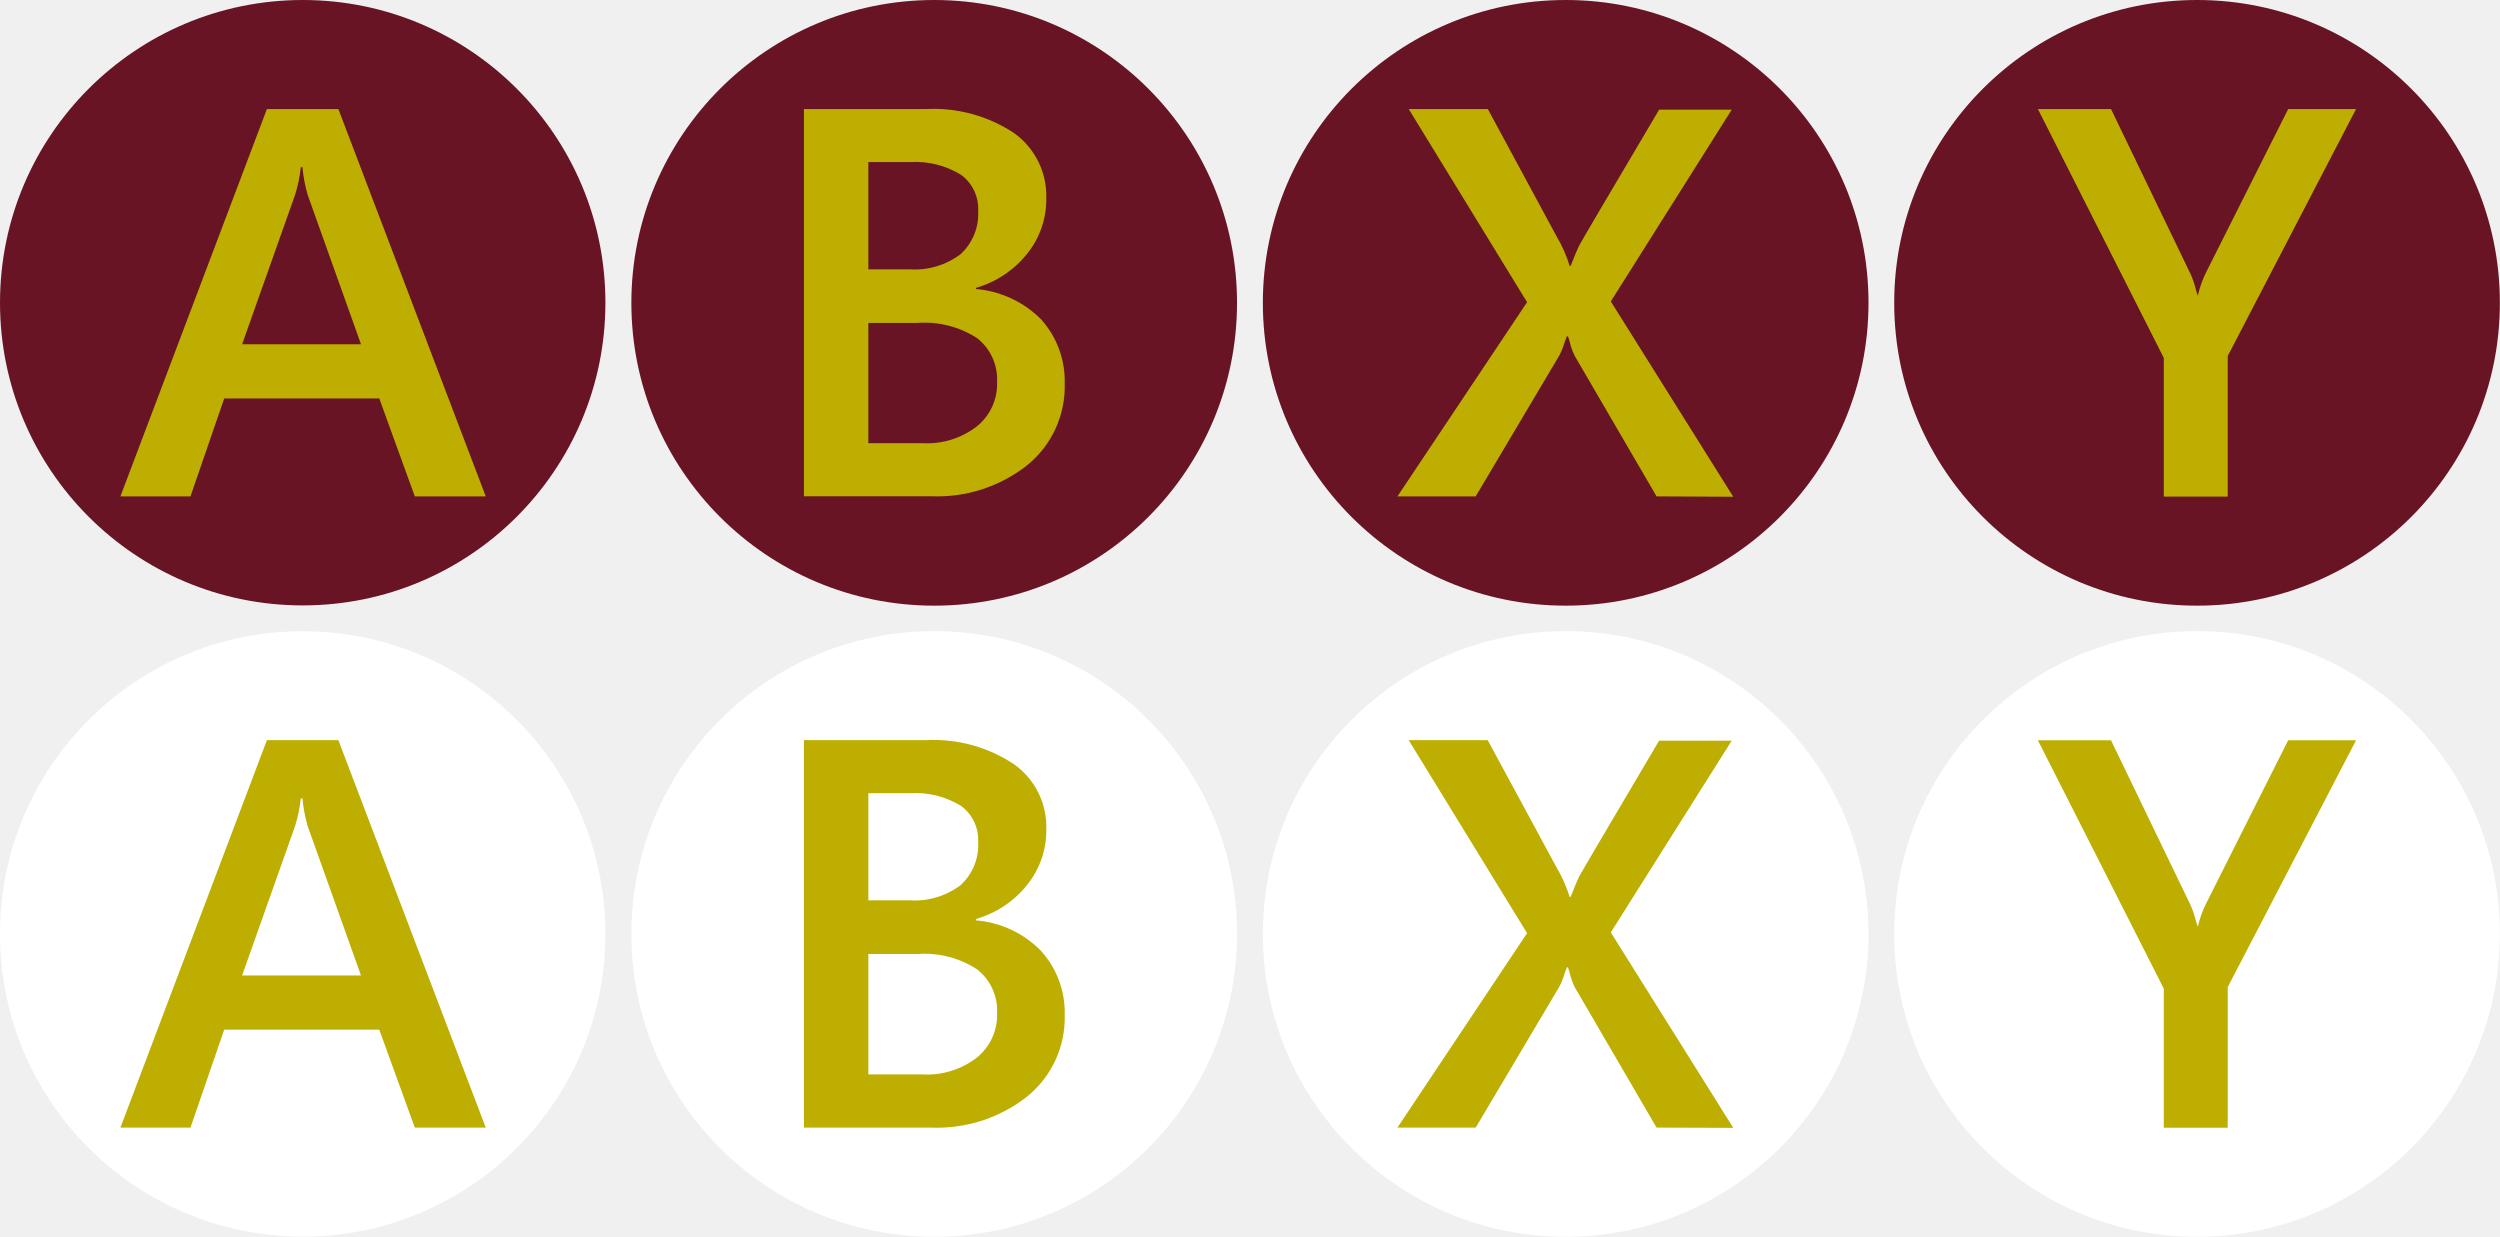
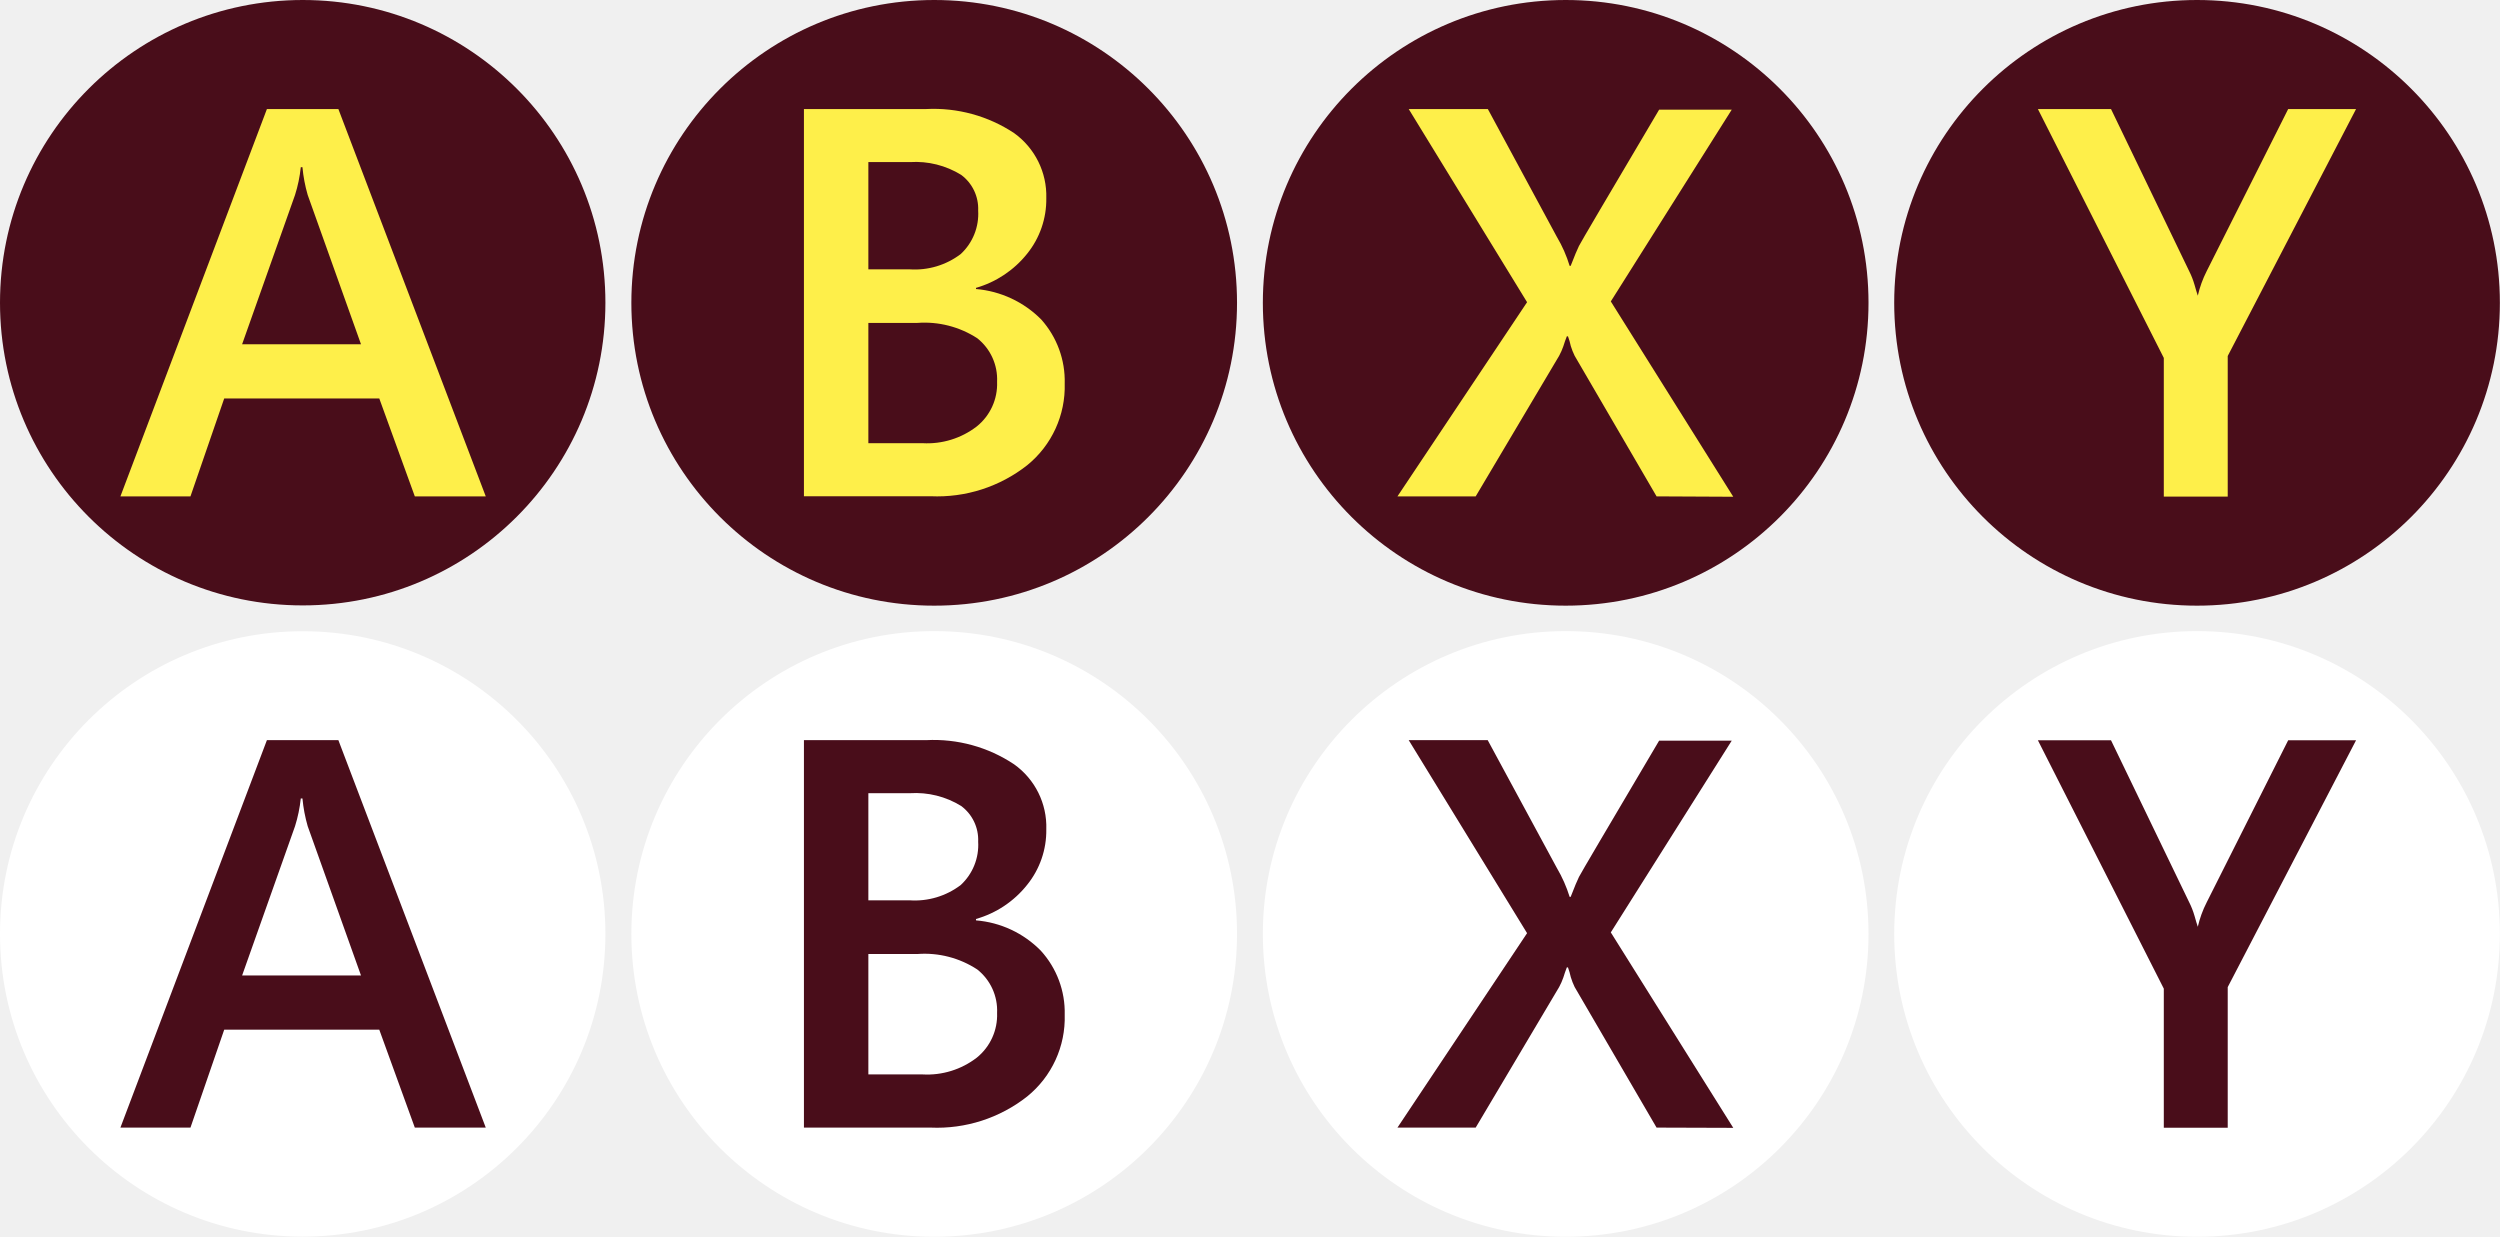
- <svg xmlns="http://www.w3.org/2000/svg" id="Layer_1" data-name="Layer 1" width="195.57" height="96.74" viewBox="0 0 195.57 96.74">
-   <defs>
-     <style>
-       .cls-1a {
-         fill: #681425;
-       }
- 
-       .cls-1b {
-         fill: #681425;
-       }
- 
-       .cls-1x {
-         fill: #681425;
-       }
- 
-       .cls-1y {
-         fill: #681425;
-       }
- 
-       .cls-2 {
-         isolation: isolate;
-       }
- 
-       .cls-3, .cls-8{
-         fill: #bdae01;
-       }
- 
-       .cls-4, .cls-9 {
-         fill: #bdae01;
-       }
- 
-       .cls-5, .cls-10 {
-         fill: #bdae01;
-       }
- 
-       .cls-6, .cls-11 {
-         fill: #bdae01;
-       }
- 
-       .cls-7 {
-         fill: #fff;
-     </style>
+ <svg xmlns="http://www.w3.org/2000/svg" id="Layer_1" data-name="Layer 1" width="195.57" height="96.74" viewBox="0 0 195.57 96.74" version="1.1">
+   <defs id="defs1">
+     <style id="style1">
+ .cls-8, .cls-9, .cls-10, .cls-11 { 
+     fill:#490d1a;
+ }
+ .cls-3, .cls-4, .cls-5, .cls-6 { fill:#FEEF4A; }
+ .cls-1 { fill:#490d1a; }
+ .cls-2 { isolation: isolate; }
+ .cls-7 { 
+     fill:#fff;
+ }
+ </style>
  </defs>
-   <g>
-     <g>
+   <g id="g10">
+     <g id="g3">
      <g id="A">
-         <path class="cls-1a" d="M23.69,0A23.68,23.68,0,1,1,0,23.68,23.69,23.69,0,0,1,23.69,0Z" />
+         <path class="cls-1" d="M23.69,0A23.68,23.68,0,1,1,0,23.68,23.69,23.69,0,0,1,23.69,0Z" id="path1" style="" />
      </g>
-       <g class="cls-2">
-         <path class="cls-3" d="M32.45,38.83l-2.78-7.66H17.54L14.9,38.83H9.42L20.88,8.53h5.59L38,38.83ZM23.66,13.08h-.13a10.82,10.82,0,0,1-.45,2.17L18.94,26.93h9.3L24.07,15.25A11.49,11.49,0,0,1,23.66,13.08Z" />
+       <g class="cls-2" id="g2">
+         <path class="cls-3" d="M32.45,38.83l-2.78-7.66H17.54L14.9,38.83H9.42L20.88,8.53h5.59L38,38.83ZM23.66,13.08h-.13a10.82,10.82,0,0,1-.45,2.17L18.94,26.93h9.3L24.07,15.25A11.49,11.49,0,0,1,23.66,13.08Z" id="path2" />
      </g>
    </g>
-     <g>
+     <g id="g5">
      <g id="B">
-         <path class="cls-1b" d="M73.08,0A23.69,23.69,0,1,1,49.39,23.69,23.7,23.7,0,0,1,73.08,0Z" />
+         <path class="cls-1" d="M73.08,0A23.69,23.69,0,1,1,49.39,23.69,23.7,23.7,0,0,1,73.08,0Z" id="path3" style="" />
      </g>
-       <g class="cls-2">
-         <path class="cls-4" d="M83.29,30a7.94,7.94,0,0,1-2.93,6.39,11.38,11.38,0,0,1-7.56,2.43H62.89V8.53h9.57a11.41,11.41,0,0,1,6.87,1.88,6.05,6.05,0,0,1,2.52,5.09,6.76,6.76,0,0,1-1.5,4.35,7.92,7.92,0,0,1-4,2.67v.09A8.15,8.15,0,0,1,81.46,25,7.22,7.22,0,0,1,83.29,30ZM76.52,16.47a3.3,3.3,0,0,0-1.33-2.79,6.79,6.79,0,0,0-4-1H67.93v8.39h3.23a5.93,5.93,0,0,0,4-1.2A4.29,4.29,0,0,0,76.52,16.47ZM78,29.87a4.11,4.11,0,0,0-1.55-3.41,7.58,7.58,0,0,0-4.68-1.2H67.93v9.41h4.24a6.36,6.36,0,0,0,4.24-1.31A4.26,4.26,0,0,0,78,29.87Z" />
+       <g class="cls-2" id="g4">
+         <path class="cls-4" d="M83.29,30a7.94,7.94,0,0,1-2.93,6.39,11.38,11.38,0,0,1-7.56,2.43H62.89V8.53h9.57a11.41,11.41,0,0,1,6.87,1.88,6.05,6.05,0,0,1,2.52,5.09,6.76,6.76,0,0,1-1.5,4.35,7.92,7.92,0,0,1-4,2.67v.09A8.15,8.15,0,0,1,81.46,25,7.22,7.22,0,0,1,83.29,30ZM76.52,16.47a3.3,3.3,0,0,0-1.33-2.79,6.79,6.79,0,0,0-4-1H67.93v8.39h3.23a5.93,5.93,0,0,0,4-1.2A4.29,4.29,0,0,0,76.52,16.47ZM78,29.87a4.11,4.11,0,0,0-1.55-3.41,7.58,7.58,0,0,0-4.68-1.2H67.93v9.41h4.24a6.36,6.36,0,0,0,4.24-1.31A4.26,4.26,0,0,0,78,29.87Z" id="path4" />
      </g>
    </g>
-     <g>
+     <g id="g7">
      <g id="Y">
-         <path class="cls-1y" d="M171.87,0a23.69,23.69,0,1,1-23.69,23.69A23.69,23.69,0,0,1,171.87,0Z" />
+         <path class="cls-1" d="M171.87,0a23.69,23.69,0,1,1-23.69,23.69A23.69,23.69,0,0,1,171.87,0Z" id="path5" style="" />
      </g>
-       <g class="cls-2">
-         <path class="cls-5" d="M174.27,27.85v11h-5V28L159.42,8.53h5.72l6.1,12.65a6.27,6.27,0,0,1,.44,1.12c.1.34.17.61.25.83h0a8.28,8.28,0,0,1,.69-1.91L179,8.53h5.31Z" />
+       <g class="cls-2" id="g6">
+         <path class="cls-5" d="M174.27,27.85v11h-5V28L159.42,8.53h5.72l6.1,12.65a6.27,6.27,0,0,1,.44,1.12c.1.34.17.61.25.83h0a8.28,8.28,0,0,1,.69-1.91L179,8.53h5.31Z" id="path6" />
      </g>
    </g>
-     <g>
+     <g id="g9">
      <g id="X">
-         <path class="cls-1x" d="M122.47,0A23.69,23.69,0,1,1,98.79,23.69,23.7,23.7,0,0,1,122.47,0Z" />
+         <path class="cls-1" d="M122.47,0A23.69,23.69,0,1,1,98.79,23.69,23.7,23.7,0,0,1,122.47,0Z" id="path7" style="" />
      </g>
-       <g class="cls-2">
-         <path class="cls-6" d="M129.59,38.83l-6.41-11a5.14,5.14,0,0,1-.3-.76,5.44,5.44,0,0,0-.22-.76h-.09c-.11.27-.19.52-.27.77a4.94,4.94,0,0,1-.33.75l-6.53,11h-6.12l10.14-15.19L110.2,8.53h6.19l5.4,10a10.25,10.25,0,0,1,1,2.27h.08c.3-.79.53-1.31.65-1.56s2.21-3.8,6.27-10.66h5.68l-9.46,15,9.58,15.28Z" />
+       <g class="cls-2" id="g8">
+         <path class="cls-6" d="M129.59,38.83l-6.41-11a5.14,5.14,0,0,1-.3-.76,5.44,5.44,0,0,0-.22-.76h-.09c-.11.27-.19.52-.27.77a4.94,4.94,0,0,1-.33.75l-6.53,11h-6.12l10.14-15.19L110.2,8.53h6.19l5.4,10a10.25,10.25,0,0,1,1,2.27h.08c.3-.79.53-1.31.65-1.56s2.21-3.8,6.27-10.66h5.68l-9.46,15,9.58,15.28Z" id="path8" />
      </g>
    </g>
  </g>
-   <g>
-     <g>
+   <g id="g19">
+     <g id="g12">
      <g id="A-2" data-name="A">
-         <path class="cls-7" d="M23.69,49.38A23.68,23.68,0,1,1,0,73.06,23.68,23.68,0,0,1,23.69,49.38Z" />
+         <path class="cls-7" d="M23.69,49.38A23.68,23.68,0,1,1,0,73.06,23.68,23.68,0,0,1,23.69,49.38Z" id="path10" style="" />
      </g>
-       <g class="cls-2">
-         <path class="cls-8" d="M32.45,88.21l-2.78-7.66H17.54L14.9,88.21H9.42L20.88,57.9h5.59L38,88.21ZM23.66,62.46h-.13a11.13,11.13,0,0,1-.45,2.17L18.94,76.31h9.3L24.07,64.63A11.67,11.67,0,0,1,23.66,62.46Z" />
+       <g class="cls-2" id="g11">
+         <path class="cls-8" d="M32.45,88.21l-2.78-7.66H17.54L14.9,88.21H9.42L20.88,57.9h5.59L38,88.21ZM23.66,62.46h-.13a11.13,11.13,0,0,1-.45,2.17L18.94,76.31h9.3L24.07,64.63A11.67,11.67,0,0,1,23.66,62.46Z" id="path11" style="" />
      </g>
    </g>
-     <g>
+     <g id="g14">
      <g id="B-2" data-name="B">
-         <path class="cls-7" d="M73.08,49.37A23.69,23.69,0,1,1,49.39,73.06,23.7,23.7,0,0,1,73.08,49.37Z" />
+         <path class="cls-7" d="M73.08,49.37A23.69,23.69,0,1,1,49.39,73.06,23.7,23.7,0,0,1,73.08,49.37Z" id="path12" style="" />
      </g>
-       <g class="cls-2">
-         <path class="cls-9" d="M83.29,79.38a7.92,7.92,0,0,1-2.93,6.39,11.39,11.39,0,0,1-7.56,2.44H62.89V57.9h9.57a11.34,11.34,0,0,1,6.87,1.89,6,6,0,0,1,2.52,5.09,6.75,6.75,0,0,1-1.5,4.34,7.86,7.86,0,0,1-4,2.67V72a8,8,0,0,1,5.07,2.37A7.17,7.17,0,0,1,83.29,79.38ZM76.52,65.84a3.3,3.3,0,0,0-1.33-2.79,6.8,6.8,0,0,0-4-1H67.93v8.38h3.23a5.93,5.93,0,0,0,4-1.2A4.27,4.27,0,0,0,76.52,65.84ZM78,79.25a4.1,4.1,0,0,0-1.55-3.41,7.52,7.52,0,0,0-4.68-1.21H67.93v9.42h4.24a6.36,6.36,0,0,0,4.24-1.31A4.28,4.28,0,0,0,78,79.25Z" />
+       <g class="cls-2" id="g13">
+         <path class="cls-9" d="M83.29,79.38a7.92,7.92,0,0,1-2.93,6.39,11.39,11.39,0,0,1-7.56,2.44H62.89V57.9h9.57a11.34,11.34,0,0,1,6.87,1.89,6,6,0,0,1,2.52,5.09,6.75,6.75,0,0,1-1.5,4.34,7.86,7.86,0,0,1-4,2.67V72a8,8,0,0,1,5.07,2.37A7.17,7.17,0,0,1,83.29,79.38ZM76.52,65.84a3.3,3.3,0,0,0-1.33-2.79,6.8,6.8,0,0,0-4-1H67.93v8.38h3.23a5.93,5.93,0,0,0,4-1.2A4.27,4.27,0,0,0,76.52,65.84ZM78,79.25a4.1,4.1,0,0,0-1.55-3.41,7.52,7.52,0,0,0-4.68-1.21H67.93v9.42h4.24a6.36,6.36,0,0,0,4.24-1.31A4.28,4.28,0,0,0,78,79.25Z" id="path13" style="" />
      </g>
    </g>
-     <g>
+     <g id="g16">
      <g id="Y-2" data-name="Y">
-         <path class="cls-7" d="M171.87,49.37a23.69,23.69,0,1,1-23.69,23.69A23.7,23.7,0,0,1,171.87,49.37Z" />
+         <path class="cls-7" d="M171.87,49.37a23.69,23.69,0,1,1-23.69,23.69A23.7,23.7,0,0,1,171.87,49.37Z" id="path14" style="" />
      </g>
-       <g class="cls-2">
-         <path class="cls-10" d="M174.27,77.22v11h-5V77.34l-9.85-19.43h5.72l6.1,12.64a6.27,6.27,0,0,1,.44,1.12c.1.34.17.61.25.83h0a8.2,8.2,0,0,1,.69-1.9L179,57.91h5.31Z" />
+       <g class="cls-2" id="g15">
+         <path class="cls-10" d="M174.27,77.22v11h-5V77.34l-9.85-19.43h5.72l6.1,12.64a6.27,6.27,0,0,1,.44,1.12c.1.34.17.61.25.83h0a8.2,8.2,0,0,1,.69-1.9L179,57.91h5.31Z" id="path15" style="" />
      </g>
    </g>
-     <g>
+     <g id="g18">
      <g id="X-2" data-name="X">
-         <path class="cls-7" d="M122.47,49.37A23.69,23.69,0,1,1,98.79,73.06,23.7,23.7,0,0,1,122.47,49.37Z" />
+         <path class="cls-7" d="M122.47,49.37A23.69,23.69,0,1,1,98.79,73.06,23.7,23.7,0,0,1,122.47,49.37Z" id="path16" style="" />
      </g>
-       <g class="cls-2">
-         <path class="cls-11" d="M129.59,88.21l-6.41-11a5.22,5.22,0,0,1-.3-.77,5.86,5.86,0,0,0-.22-.76h-.09c-.11.28-.19.52-.27.78a4.94,4.94,0,0,1-.33.75l-6.53,11h-6.12L119.46,73,110.2,57.9h6.18l5.41,10a10.7,10.7,0,0,1,1,2.26h.08c.3-.79.53-1.31.65-1.56s2.21-3.79,6.27-10.66h5.68l-9.46,15,9.58,15.29Z" />
+       <g class="cls-2" id="g17">
+         <path class="cls-11" d="M129.59,88.21l-6.41-11a5.22,5.22,0,0,1-.3-.77,5.86,5.86,0,0,0-.22-.76h-.09c-.11.28-.19.52-.27.78a4.94,4.94,0,0,1-.33.75l-6.53,11h-6.12L119.46,73,110.2,57.9h6.18l5.41,10a10.7,10.7,0,0,1,1,2.26h.08c.3-.79.53-1.31.65-1.56s2.21-3.79,6.27-10.66h5.68l-9.46,15,9.58,15.29Z" id="path17" style="" />
      </g>
    </g>
  </g>
</svg>
